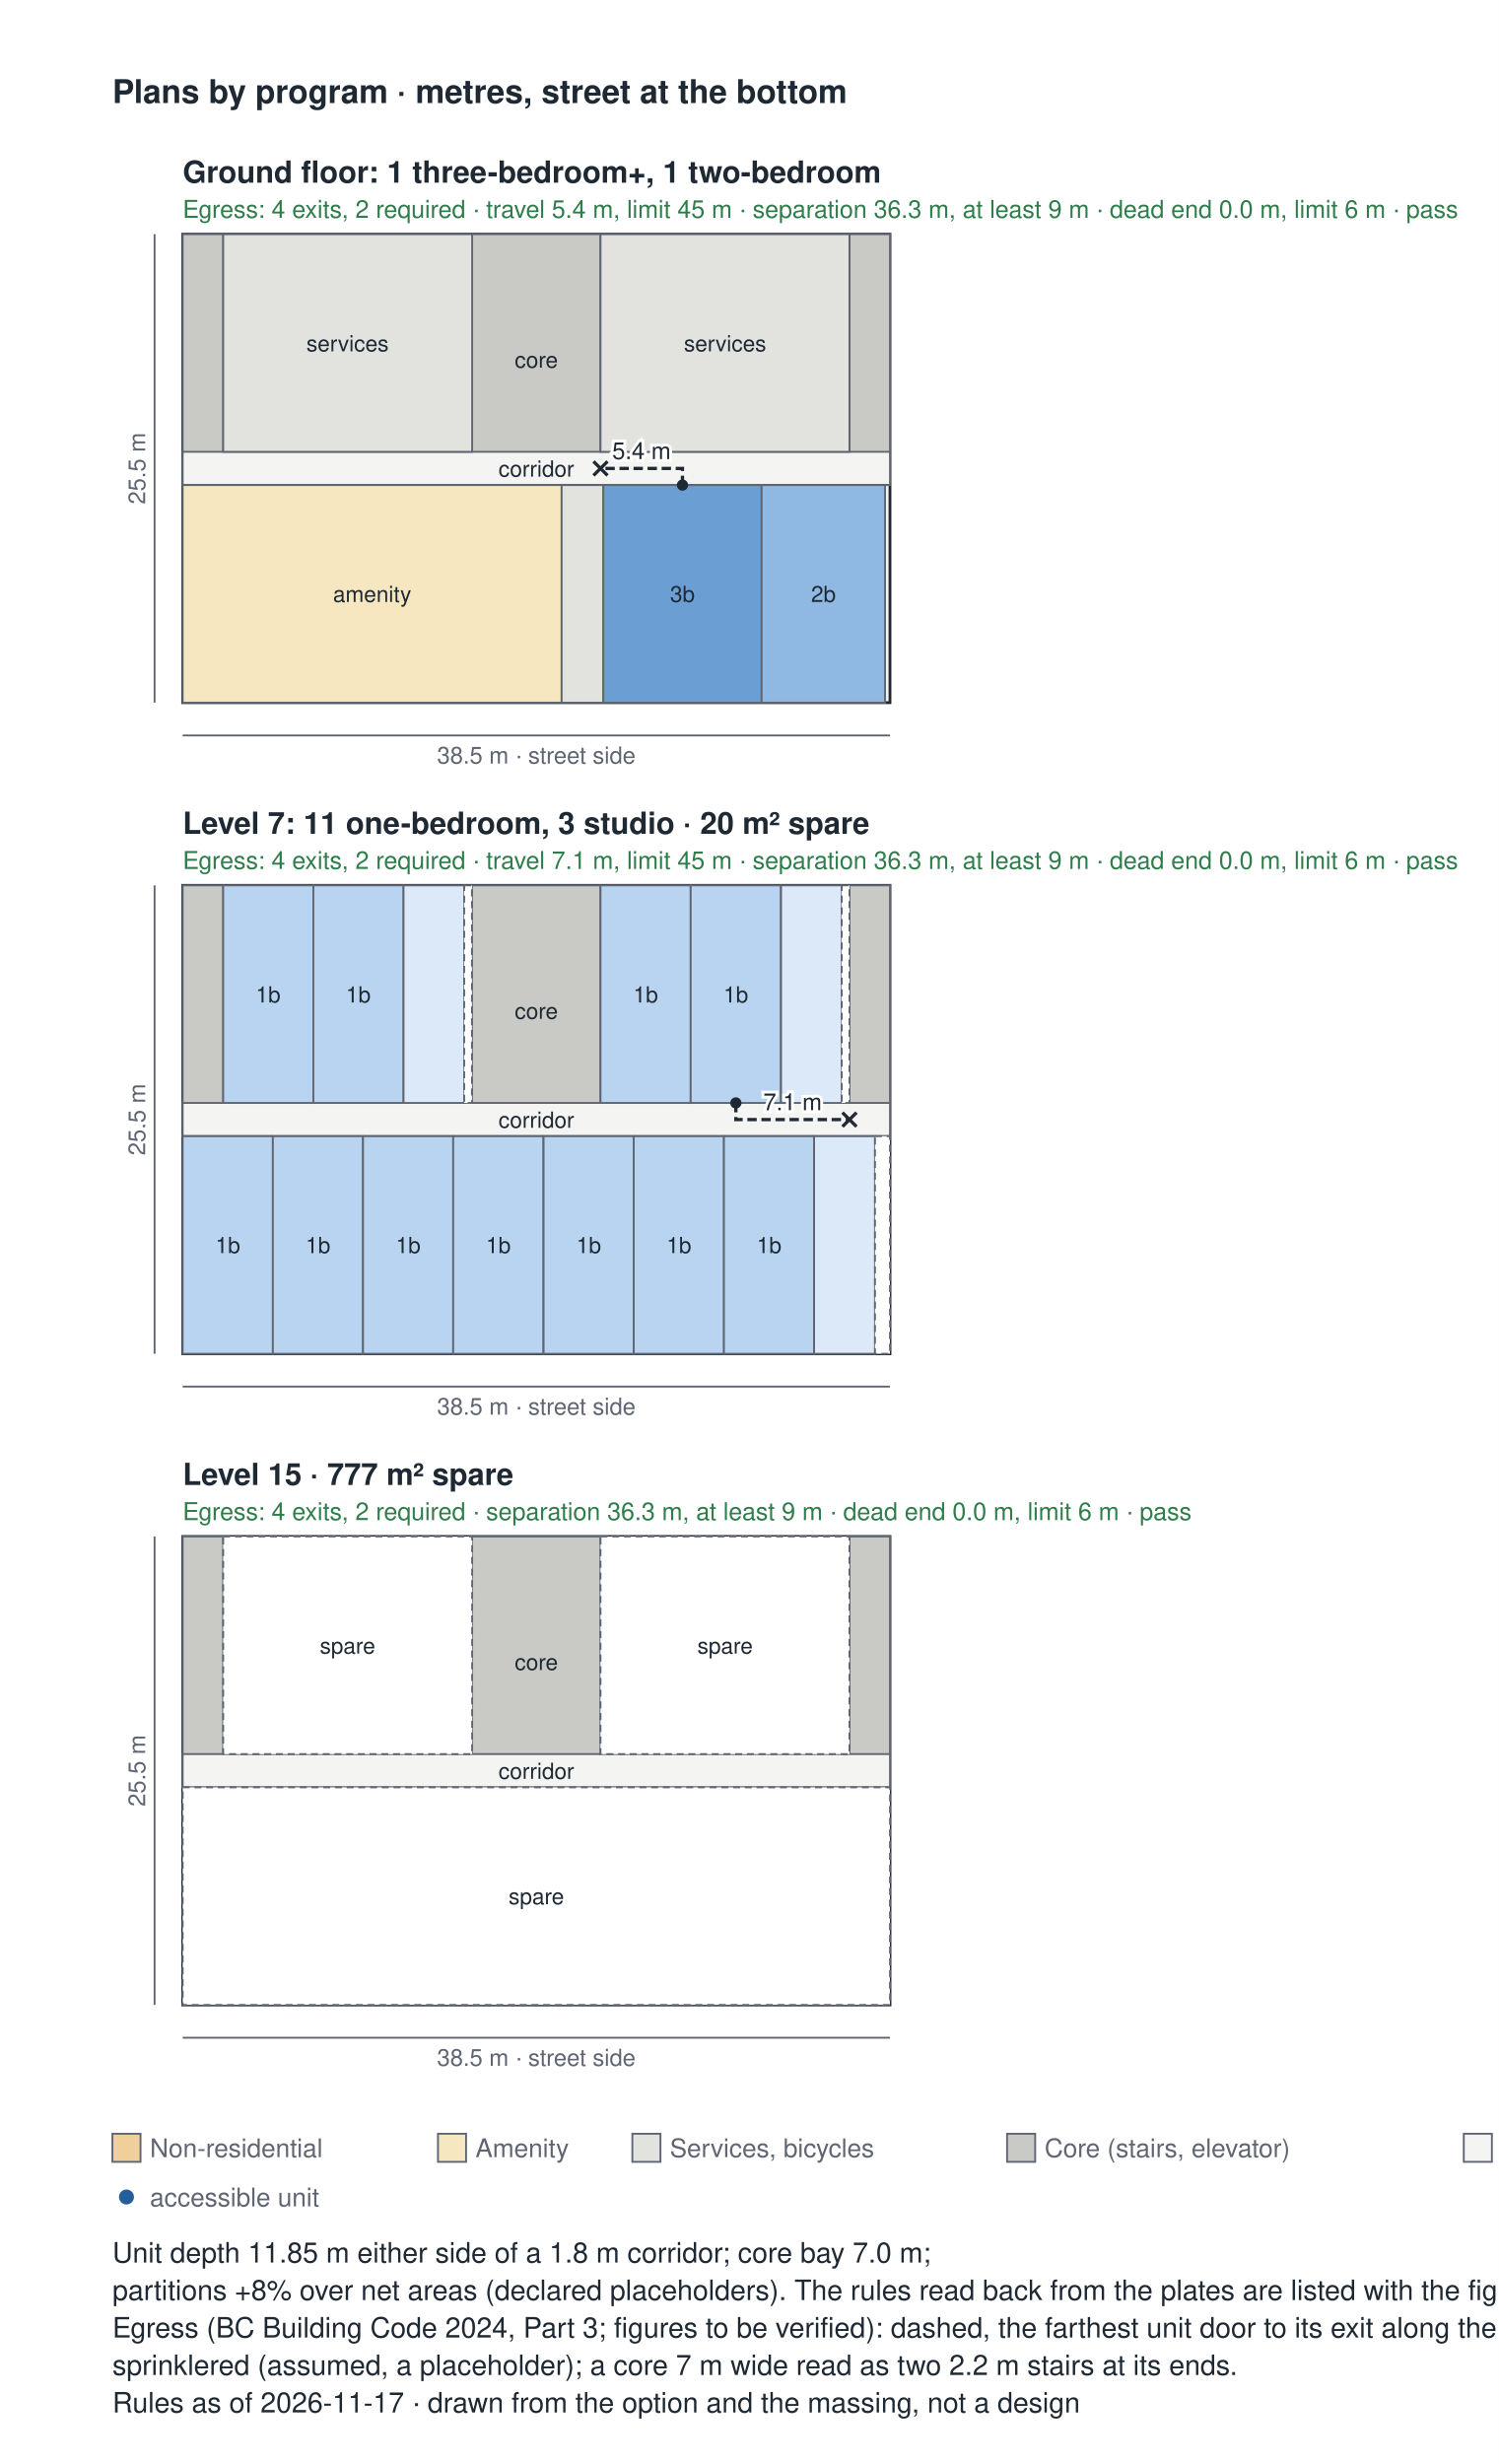
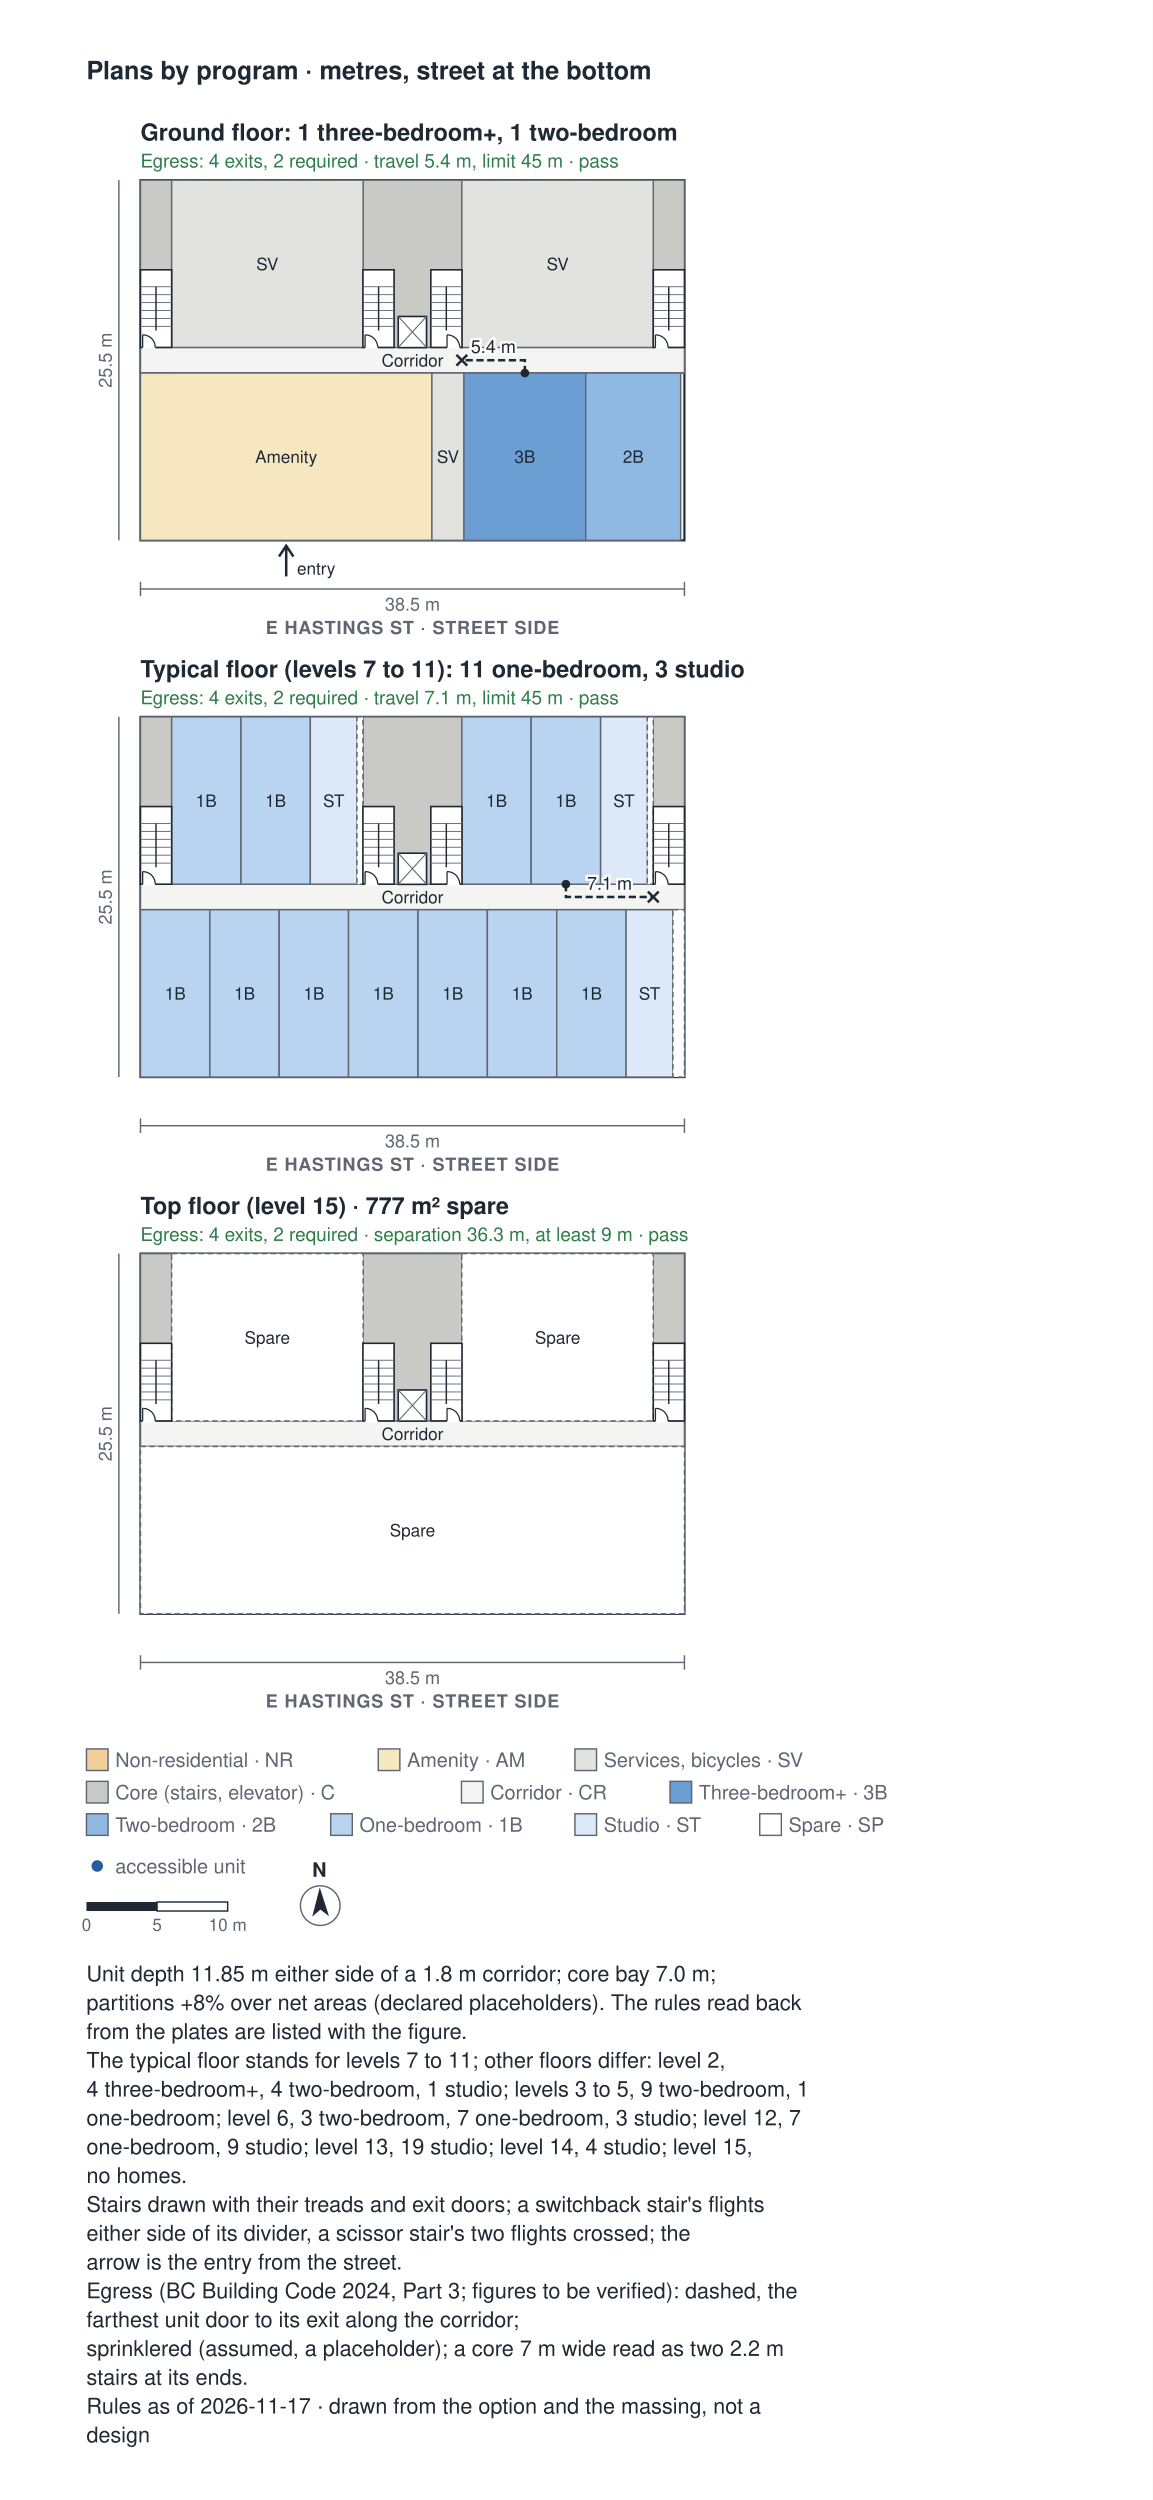
- <svg xmlns="http://www.w3.org/2000/svg" width="640" height="1052" viewBox="0 0 640 1052" font-family="IBM Plex Sans, Helvetica, Arial, sans-serif" font-size="12" fill="#1f2933" role="img" aria-label="Floor plans by program">
+ <svg xmlns="http://www.w3.org/2000/svg" width="640" height="1388" viewBox="0 0 640 1388" font-family="IBM Plex Sans, Helvetica, Arial, sans-serif" font-size="12" fill="#1f2933" role="img" aria-label="Floor plans by program">
  <rect width="100%" height="100%" fill="#ffffff" />
  <text x="48" y="44" font-size="14" font-weight="600">Plans by program · metres, street at the bottom</text>
  <text x="78.0" y="78.0" font-size="13" font-weight="600">Ground floor: 1 three-bedroom+, 1 two-bedroom</text>
-   <text x="78.0" y="93.0" font-size="10.5" fill="#2f7d4a">Egress: 4 exits, 2 required · travel 5.4 m, limit 45 m · separation 36.3 m, at least 9 m · dead end 0.0 m, limit 6 m · pass</text>
+   <text x="78.0" y="93.0" font-size="10.5" fill="#2f7d4a">Egress: 4 exits, 2 required · travel 5.4 m, limit 45 m · pass</text>
  <rect x="78.0" y="100.0" width="302.0" height="200.0" fill="#f4f4f2" stroke="#1f2933" stroke-width="1.2" />
  <rect x="78.0" y="100.0" width="17.3" height="107.1" fill="#c9c9c5" stroke="#5f6672" stroke-width="0.8" />
  <rect x="201.5" y="100.0" width="54.9" height="107.1" fill="#c9c9c5" stroke="#5f6672" stroke-width="0.8" />
-   <text x="229.0" y="157.0" font-size="9.5" text-anchor="middle" fill="#1f2933">core</text>
  <rect x="362.7" y="100.0" width="17.3" height="107.1" fill="#c9c9c5" stroke="#5f6672" stroke-width="0.8" />
  <rect x="78.0" y="192.9" width="302.0" height="14.1" fill="#f4f4f2" stroke="#5f6672" stroke-width="0.8" />
-   <text x="229.0" y="203.5" font-size="9.5" text-anchor="middle" fill="#1f2933">corridor</text>
  <rect x="78.0" y="207.1" width="161.8" height="92.9" fill="#f6e7c1" stroke="#5f6672" stroke-width="0.8" />
-   <text x="158.9" y="257.0" font-size="9.5" text-anchor="middle" fill="#1f2933">amenity</text>
  <rect x="95.3" y="100.0" width="106.3" height="92.9" fill="#e2e2df" stroke="#5f6672" stroke-width="0.8" />
-   <text x="148.4" y="150.0" font-size="9.5" text-anchor="middle" fill="#1f2933">services</text>
  <rect x="256.4" y="100.0" width="106.3" height="92.9" fill="#e2e2df" stroke="#5f6672" stroke-width="0.8" />
-   <text x="309.6" y="150.0" font-size="9.5" text-anchor="middle" fill="#1f2933">services</text>
  <rect x="239.8" y="207.1" width="17.8" height="92.9" fill="#e2e2df" stroke="#5f6672" stroke-width="0.8" />
  <rect x="257.6" y="207.1" width="67.6" height="92.9" fill="#6b9fd4" stroke="#5f6672" stroke-width="0.8" />
-   <text x="291.4" y="257.0" font-size="9.5" text-anchor="middle" fill="#1f2933">3b</text>
  <rect x="325.2" y="207.1" width="52.7" height="92.9" fill="#8fb8e3" stroke="#5f6672" stroke-width="0.8" />
-   <text x="351.6" y="257.0" font-size="9.5" text-anchor="middle" fill="#1f2933">2b</text>
+   <rect x="78.0" y="149.8" width="17.3" height="43.1" fill="#ffffff" stroke="#1f2933" stroke-width="0.9" />
+   <path d="M78.0 159.2h17.3M78.0 163.6h17.3M78.0 168.0h17.3M78.0 172.4h17.3M78.0 176.8h17.3M78.0 181.2h17.3" stroke="#5f6672" stroke-width="0.5" fill="none" />
+   <line x1="86.6" y1="159.2" x2="86.6" y2="183.5" stroke="#1f2933" stroke-width="0.8" />
+   <line x1="79.2" y1="192.9" x2="86.2" y2="192.9" stroke="#ffffff" stroke-width="1.6" />
+   <path d="M79.2 185.9L79.2 192.9M86.2 192.9L86.0 191.1L85.3 189.4L84.2 187.9L82.7 186.8L81.0 186.1L79.2 185.9" stroke="#1f2933" stroke-width="0.7" fill="none" />
+   <rect x="201.5" y="149.8" width="17.3" height="43.1" fill="#ffffff" stroke="#1f2933" stroke-width="0.9" />
+   <path d="M201.5 159.2h17.3M201.5 163.6h17.3M201.5 168.0h17.3M201.5 172.4h17.3M201.5 176.8h17.3M201.5 181.2h17.3" stroke="#5f6672" stroke-width="0.5" fill="none" />
+   <line x1="210.2" y1="159.2" x2="210.2" y2="183.5" stroke="#1f2933" stroke-width="0.8" />
+   <line x1="202.7" y1="192.9" x2="209.8" y2="192.9" stroke="#ffffff" stroke-width="1.6" />
+   <path d="M202.7 185.9L202.7 192.9M209.8 192.9L209.5 191.1L208.8 189.4L207.7 187.9L206.2 186.8L204.5 186.1L202.7 185.9" stroke="#1f2933" stroke-width="0.7" fill="none" />
+   <rect x="239.2" y="149.8" width="17.3" height="43.1" fill="#ffffff" stroke="#1f2933" stroke-width="0.9" />
+   <path d="M239.2 159.2h17.3M239.2 163.6h17.3M239.2 168.0h17.3M239.2 172.4h17.3M239.2 176.8h17.3M239.2 181.2h17.3" stroke="#5f6672" stroke-width="0.5" fill="none" />
+   <line x1="247.8" y1="159.2" x2="247.8" y2="183.5" stroke="#1f2933" stroke-width="0.8" />
+   <line x1="248.2" y1="192.9" x2="255.3" y2="192.9" stroke="#ffffff" stroke-width="1.6" />
+   <path d="M248.2 185.9L248.2 192.9M255.3 192.9L255.0 191.1L254.3 189.4L253.2 187.9L251.7 186.8L250.0 186.1L248.2 185.9" stroke="#1f2933" stroke-width="0.7" fill="none" />
+   <rect x="221.1" y="175.7" width="15.7" height="17.3" fill="#ffffff" stroke="#1f2933" stroke-width="0.9" />
+   <path d="M221.1 175.7L236.8 192.9M221.1 192.9L236.8 175.7" stroke="#5f6672" stroke-width="0.6" fill="none" />
+   <rect x="362.7" y="149.8" width="17.3" height="43.1" fill="#ffffff" stroke="#1f2933" stroke-width="0.9" />
+   <path d="M362.7 159.2h17.3M362.7 163.6h17.3M362.7 168.0h17.3M362.7 172.4h17.3M362.7 176.8h17.3M362.7 181.2h17.3" stroke="#5f6672" stroke-width="0.5" fill="none" />
+   <line x1="371.3" y1="159.2" x2="371.3" y2="183.5" stroke="#1f2933" stroke-width="0.8" />
+   <line x1="363.9" y1="192.9" x2="370.9" y2="192.9" stroke="#ffffff" stroke-width="1.6" />
+   <path d="M363.9 185.9L363.9 192.9M370.9 192.9L370.7 191.1L370.0 189.4L368.9 187.9L367.4 186.8L365.7 186.1L363.9 185.9" stroke="#1f2933" stroke-width="0.7" fill="none" />
+   <text x="229.0" y="203.5" font-size="9.5" text-anchor="middle" fill="#1f2933">Corridor</text>
+   <text x="158.9" y="257.0" font-size="9.5" text-anchor="middle" fill="#1f2933">Amenity</text>
+   <text x="148.4" y="150.0" font-size="9.5" text-anchor="middle" fill="#1f2933">SV</text>
+   <text x="309.6" y="150.0" font-size="9.5" text-anchor="middle" fill="#1f2933">SV</text>
+   <text x="248.7" y="257.0" font-size="9.5" text-anchor="middle" fill="#1f2933">SV</text>
+   <text x="291.4" y="257.0" font-size="9.5" text-anchor="middle" fill="#1f2933">3B</text>
+   <text x="351.6" y="257.0" font-size="9.5" text-anchor="middle" fill="#1f2933">2B</text>
  <polyline points="291.4,207.1 291.4,200.0 256.4,200.0" fill="none" stroke="#1f2933" stroke-width="1.4" stroke-dasharray="4 2" />
  <circle cx="291.4" cy="207.1" r="2.4" fill="#1f2933" />
  <path d="M 253.4 197.0 L 259.4 203.0 M 253.4 203.0 L 259.4 197.0" stroke="#1f2933" stroke-width="1.4" />
  <text x="273.9" y="196.0" font-size="10" text-anchor="middle" fill="#1f2933" stroke="#ffffff" stroke-width="2.5" paint-order="stroke">5.4 m</text>
-   <line x1="78.0" y1="314.0" x2="380.0" y2="314.0" stroke="#5f6672" stroke-width="0.8" />
-   <text x="229.0" y="326.0" font-size="10" text-anchor="middle" fill="#5f6672">38.5 m · street side</text>
+   <path d="M158.9 320.0V303.0M154.9 309.0L158.9 303.0L162.9 309.0" stroke="#1f2933" stroke-width="1.4" fill="none" />
+   <text x="164.9" y="319.0" font-size="9.5" fill="#1f2933">entry</text>
+   <path d="M78.0 327.0H380.0M78.0 323.0V331.0M380.0 323.0V331.0" stroke="#5f6672" stroke-width="0.8" fill="none" />
+   <text x="229.0" y="339.0" font-size="10" text-anchor="middle" fill="#5f6672">38.5 m</text>
+   <text x="229.0" y="352.0" font-size="10" font-weight="600" letter-spacing="0.5" text-anchor="middle" fill="#5f6672">E HASTINGS ST · STREET SIDE</text>
  <line x1="66.0" y1="100.0" x2="66.0" y2="300.0" stroke="#5f6672" stroke-width="0.8" />
  <text x="62.0" y="200.0" font-size="10" text-anchor="middle" fill="#5f6672" transform="rotate(-90 62.0 200.0)">25.5 m</text>
-   <text x="78.0" y="356.0" font-size="13" font-weight="600">Level 7: 11 one-bedroom, 3 studio · 20 m² spare</text>
-   <text x="78.0" y="371.0" font-size="10.5" fill="#2f7d4a">Egress: 4 exits, 2 required · travel 7.1 m, limit 45 m · separation 36.3 m, at least 9 m · dead end 0.0 m, limit 6 m · pass</text>
-   <rect x="78.0" y="378.0" width="302.0" height="200.0" fill="#f4f4f2" stroke="#1f2933" stroke-width="1.2" />
-   <rect x="78.0" y="378.0" width="17.3" height="107.1" fill="#c9c9c5" stroke="#5f6672" stroke-width="0.8" />
-   <rect x="201.5" y="378.0" width="54.9" height="107.1" fill="#c9c9c5" stroke="#5f6672" stroke-width="0.8" />
-   <text x="229.0" y="435.0" font-size="9.5" text-anchor="middle" fill="#1f2933">core</text>
-   <rect x="362.7" y="378.0" width="17.3" height="107.1" fill="#c9c9c5" stroke="#5f6672" stroke-width="0.8" />
-   <rect x="78.0" y="470.9" width="302.0" height="14.1" fill="#f4f4f2" stroke="#5f6672" stroke-width="0.8" />
-   <text x="229.0" y="481.5" font-size="9.5" text-anchor="middle" fill="#1f2933">corridor</text>
-   <rect x="78.0" y="485.1" width="38.5" height="92.9" fill="#b9d4f0" stroke="#5f6672" stroke-width="0.8" />
-   <text x="97.3" y="535.0" font-size="9.5" text-anchor="middle" fill="#1f2933">1b</text>
-   <rect x="116.5" y="485.1" width="38.5" height="92.9" fill="#b9d4f0" stroke="#5f6672" stroke-width="0.8" />
-   <text x="135.8" y="535.0" font-size="9.5" text-anchor="middle" fill="#1f2933">1b</text>
-   <rect x="155.0" y="485.1" width="38.5" height="92.9" fill="#b9d4f0" stroke="#5f6672" stroke-width="0.8" />
-   <text x="174.3" y="535.0" font-size="9.5" text-anchor="middle" fill="#1f2933">1b</text>
-   <rect x="193.5" y="485.1" width="38.5" height="92.9" fill="#b9d4f0" stroke="#5f6672" stroke-width="0.8" />
-   <text x="212.8" y="535.0" font-size="9.5" text-anchor="middle" fill="#1f2933">1b</text>
-   <rect x="232.1" y="485.1" width="38.5" height="92.9" fill="#b9d4f0" stroke="#5f6672" stroke-width="0.8" />
-   <text x="251.4" y="535.0" font-size="9.5" text-anchor="middle" fill="#1f2933">1b</text>
-   <rect x="270.6" y="485.1" width="38.5" height="92.9" fill="#b9d4f0" stroke="#5f6672" stroke-width="0.8" />
-   <text x="289.9" y="535.0" font-size="9.5" text-anchor="middle" fill="#1f2933">1b</text>
-   <rect x="309.1" y="485.1" width="38.5" height="92.9" fill="#b9d4f0" stroke="#5f6672" stroke-width="0.8" />
-   <text x="328.4" y="535.0" font-size="9.5" text-anchor="middle" fill="#1f2933">1b</text>
-   <rect x="95.3" y="378.0" width="38.5" height="92.9" fill="#b9d4f0" stroke="#5f6672" stroke-width="0.8" />
-   <text x="114.5" y="428.0" font-size="9.5" text-anchor="middle" fill="#1f2933">1b</text>
-   <rect x="133.8" y="378.0" width="38.5" height="92.9" fill="#b9d4f0" stroke="#5f6672" stroke-width="0.8" />
-   <text x="153.0" y="428.0" font-size="9.5" text-anchor="middle" fill="#1f2933">1b</text>
-   <rect x="256.4" y="378.0" width="38.5" height="92.9" fill="#b9d4f0" stroke="#5f6672" stroke-width="0.8" />
-   <text x="275.7" y="428.0" font-size="9.5" text-anchor="middle" fill="#1f2933">1b</text>
-   <rect x="294.9" y="378.0" width="38.5" height="92.9" fill="#b9d4f0" stroke="#5f6672" stroke-width="0.8" />
-   <text x="314.2" y="428.0" font-size="9.5" text-anchor="middle" fill="#1f2933">1b</text>
-   <rect x="347.6" y="485.1" width="26.0" height="92.9" fill="#dbe9f8" stroke="#5f6672" stroke-width="0.8" />
-   <rect x="172.3" y="378.0" width="26.0" height="92.9" fill="#dbe9f8" stroke="#5f6672" stroke-width="0.8" />
-   <rect x="333.5" y="378.0" width="26.0" height="92.9" fill="#dbe9f8" stroke="#5f6672" stroke-width="0.8" />
-   <rect x="373.6" y="485.1" width="6.4" height="92.9" fill="#ffffff" stroke="#5f6672" stroke-width="0.8" stroke-dasharray="3 2" />
-   <rect x="198.2" y="378.0" width="3.3" height="92.9" fill="#ffffff" stroke="#5f6672" stroke-width="0.8" stroke-dasharray="3 2" />
-   <rect x="359.4" y="378.0" width="3.3" height="92.9" fill="#ffffff" stroke="#5f6672" stroke-width="0.8" stroke-dasharray="3 2" />
-   <polyline points="314.2,470.9 314.2,478.0 362.7,478.0" fill="none" stroke="#1f2933" stroke-width="1.4" stroke-dasharray="4 2" />
-   <circle cx="314.2" cy="470.9" r="2.4" fill="#1f2933" />
-   <path d="M 359.7 475.0 L 365.7 481.0 M 359.7 481.0 L 365.7 475.0" stroke="#1f2933" stroke-width="1.4" />
-   <text x="338.4" y="474.0" font-size="10" text-anchor="middle" fill="#1f2933" stroke="#ffffff" stroke-width="2.5" paint-order="stroke">7.1 m</text>
-   <line x1="78.0" y1="592.0" x2="380.0" y2="592.0" stroke="#5f6672" stroke-width="0.8" />
-   <text x="229.0" y="604.0" font-size="10" text-anchor="middle" fill="#5f6672">38.5 m · street side</text>
-   <line x1="66.0" y1="378.0" x2="66.0" y2="578.0" stroke="#5f6672" stroke-width="0.8" />
-   <text x="62.0" y="478.0" font-size="10" text-anchor="middle" fill="#5f6672" transform="rotate(-90 62.0 478.0)">25.5 m</text>
-   <text x="78.0" y="634.0" font-size="13" font-weight="600">Level 15 · 777 m² spare</text>
-   <text x="78.0" y="649.0" font-size="10.5" fill="#2f7d4a">Egress: 4 exits, 2 required · separation 36.3 m, at least 9 m · dead end 0.0 m, limit 6 m · pass</text>
-   <rect x="78.0" y="656.0" width="302.0" height="200.0" fill="#f4f4f2" stroke="#1f2933" stroke-width="1.2" />
-   <rect x="78.0" y="656.0" width="17.3" height="107.1" fill="#c9c9c5" stroke="#5f6672" stroke-width="0.8" />
-   <rect x="201.5" y="656.0" width="54.9" height="107.1" fill="#c9c9c5" stroke="#5f6672" stroke-width="0.8" />
-   <text x="229.0" y="713.0" font-size="9.5" text-anchor="middle" fill="#1f2933">core</text>
-   <rect x="362.7" y="656.0" width="17.3" height="107.1" fill="#c9c9c5" stroke="#5f6672" stroke-width="0.8" />
-   <rect x="78.0" y="748.9" width="302.0" height="14.1" fill="#f4f4f2" stroke="#5f6672" stroke-width="0.8" />
-   <text x="229.0" y="759.5" font-size="9.5" text-anchor="middle" fill="#1f2933">corridor</text>
-   <rect x="78.0" y="763.1" width="302.0" height="92.9" fill="#ffffff" stroke="#5f6672" stroke-width="0.8" stroke-dasharray="3 2" />
-   <text x="229.0" y="813.0" font-size="9.5" text-anchor="middle" fill="#1f2933">spare</text>
-   <rect x="95.3" y="656.0" width="106.3" height="92.9" fill="#ffffff" stroke="#5f6672" stroke-width="0.8" stroke-dasharray="3 2" />
-   <text x="148.4" y="706.0" font-size="9.5" text-anchor="middle" fill="#1f2933">spare</text>
-   <rect x="256.4" y="656.0" width="106.3" height="92.9" fill="#ffffff" stroke="#5f6672" stroke-width="0.8" stroke-dasharray="3 2" />
-   <text x="309.6" y="706.0" font-size="9.5" text-anchor="middle" fill="#1f2933">spare</text>
-   <line x1="78.0" y1="870.0" x2="380.0" y2="870.0" stroke="#5f6672" stroke-width="0.8" />
-   <text x="229.0" y="882.0" font-size="10" text-anchor="middle" fill="#5f6672">38.5 m · street side</text>
-   <line x1="66.0" y1="656.0" x2="66.0" y2="856.0" stroke="#5f6672" stroke-width="0.8" />
-   <text x="62.0" y="756.0" font-size="10" text-anchor="middle" fill="#5f6672" transform="rotate(-90 62.0 756.0)">25.5 m</text>
-   <rect x="48.0" y="911.0" width="12" height="12" fill="#f0cf9a" stroke="#5f6672" stroke-width="0.8" />
-   <text x="64.0" y="921.0" fill="#5f6672" font-size="11">Non-residential</text>
-   <rect x="187.0" y="911.0" width="12" height="12" fill="#f6e7c1" stroke="#5f6672" stroke-width="0.8" />
-   <text x="203.0" y="921.0" fill="#5f6672" font-size="11">Amenity</text>
-   <rect x="270.0" y="911.0" width="12" height="12" fill="#e2e2df" stroke="#5f6672" stroke-width="0.8" />
-   <text x="286.0" y="921.0" fill="#5f6672" font-size="11">Services, bicycles</text>
-   <rect x="430.0" y="911.0" width="12" height="12" fill="#c9c9c5" stroke="#5f6672" stroke-width="0.8" />
-   <text x="446.0" y="921.0" fill="#5f6672" font-size="11">Core (stairs, elevator)</text>
-   <rect x="625.0" y="911.0" width="12" height="12" fill="#f4f4f2" stroke="#5f6672" stroke-width="0.8" />
-   <text x="641.0" y="921.0" fill="#5f6672" font-size="11">Corridor</text>
-   <rect x="715.0" y="911.0" width="12" height="12" fill="#6b9fd4" stroke="#5f6672" stroke-width="0.8" />
-   <text x="731.0" y="921.0" fill="#5f6672" font-size="11">Three-bedroom+</text>
-   <rect x="847.0" y="911.0" width="12" height="12" fill="#8fb8e3" stroke="#5f6672" stroke-width="0.8" />
-   <text x="863.0" y="921.0" fill="#5f6672" font-size="11">Two-bedroom</text>
-   <rect x="958.0" y="911.0" width="12" height="12" fill="#b9d4f0" stroke="#5f6672" stroke-width="0.8" />
-   <text x="974.0" y="921.0" fill="#5f6672" font-size="11">One-bedroom</text>
-   <rect x="1069.0" y="911.0" width="12" height="12" fill="#dbe9f8" stroke="#5f6672" stroke-width="0.8" />
-   <text x="1085.0" y="921.0" fill="#5f6672" font-size="11">Studio</text>
-   <rect x="1145.0" y="911.0" width="12" height="12" fill="#ffffff" stroke="#5f6672" stroke-width="0.8" />
-   <text x="1161.0" y="921.0" fill="#5f6672" font-size="11">Spare</text>
-   <circle cx="54" cy="938.0" r="3.2" fill="#245f9c" />
-   <text x="64" y="942.0" font-size="11" fill="#5f6672">accessible unit</text>
-   <text x="48.0" y="966.0" fill="#1f2933">Unit depth 11.85 m either side of a 1.8 m corridor; core bay 7.0 m;</text>
-   <text x="48.0" y="982.0" fill="#1f2933">partitions +8% over net areas (declared placeholders). The rules read back from the plates are listed with the figure.</text>
-   <text x="48.0" y="998.0" fill="#1f2933">Egress (BC Building Code 2024, Part 3; figures to be verified): dashed, the farthest unit door to its exit along the corridor;</text>
-   <text x="48.0" y="1014.0" fill="#1f2933">sprinklered (assumed, a placeholder); a core 7 m wide read as two 2.2 m stairs at its ends.</text>
-   <text x="48.0" y="1030.0" fill="#1f2933">Rules as of 2026-11-17 · drawn from the option and the massing, not a design</text>
+   <text x="78.0" y="376.0" font-size="13" font-weight="600">Typical floor (levels 7 to 11): 11 one-bedroom, 3 studio</text>
+   <text x="78.0" y="391.0" font-size="10.5" fill="#2f7d4a">Egress: 4 exits, 2 required · travel 7.1 m, limit 45 m · pass</text>
+   <rect x="78.0" y="398.0" width="302.0" height="200.0" fill="#f4f4f2" stroke="#1f2933" stroke-width="1.2" />
+   <rect x="78.0" y="398.0" width="17.3" height="107.1" fill="#c9c9c5" stroke="#5f6672" stroke-width="0.8" />
+   <rect x="201.5" y="398.0" width="54.9" height="107.1" fill="#c9c9c5" stroke="#5f6672" stroke-width="0.8" />
+   <rect x="362.7" y="398.0" width="17.3" height="107.1" fill="#c9c9c5" stroke="#5f6672" stroke-width="0.8" />
+   <rect x="78.0" y="490.9" width="302.0" height="14.1" fill="#f4f4f2" stroke="#5f6672" stroke-width="0.8" />
+   <rect x="78.0" y="505.1" width="38.5" height="92.9" fill="#b9d4f0" stroke="#5f6672" stroke-width="0.8" />
+   <rect x="116.5" y="505.1" width="38.5" height="92.9" fill="#b9d4f0" stroke="#5f6672" stroke-width="0.8" />
+   <rect x="155.0" y="505.1" width="38.5" height="92.9" fill="#b9d4f0" stroke="#5f6672" stroke-width="0.8" />
+   <rect x="193.5" y="505.1" width="38.5" height="92.9" fill="#b9d4f0" stroke="#5f6672" stroke-width="0.8" />
+   <rect x="232.1" y="505.1" width="38.5" height="92.9" fill="#b9d4f0" stroke="#5f6672" stroke-width="0.8" />
+   <rect x="270.6" y="505.1" width="38.5" height="92.9" fill="#b9d4f0" stroke="#5f6672" stroke-width="0.8" />
+   <rect x="309.1" y="505.1" width="38.5" height="92.9" fill="#b9d4f0" stroke="#5f6672" stroke-width="0.8" />
+   <rect x="95.3" y="398.0" width="38.5" height="92.9" fill="#b9d4f0" stroke="#5f6672" stroke-width="0.8" />
+   <rect x="133.8" y="398.0" width="38.5" height="92.9" fill="#b9d4f0" stroke="#5f6672" stroke-width="0.8" />
+   <rect x="256.4" y="398.0" width="38.5" height="92.9" fill="#b9d4f0" stroke="#5f6672" stroke-width="0.8" />
+   <rect x="294.9" y="398.0" width="38.5" height="92.9" fill="#b9d4f0" stroke="#5f6672" stroke-width="0.8" />
+   <rect x="347.6" y="505.1" width="26.0" height="92.9" fill="#dbe9f8" stroke="#5f6672" stroke-width="0.8" />
+   <rect x="172.3" y="398.0" width="26.0" height="92.9" fill="#dbe9f8" stroke="#5f6672" stroke-width="0.8" />
+   <rect x="333.5" y="398.0" width="26.0" height="92.9" fill="#dbe9f8" stroke="#5f6672" stroke-width="0.8" />
+   <rect x="373.6" y="505.1" width="6.4" height="92.9" fill="#ffffff" stroke="#5f6672" stroke-width="0.8" stroke-dasharray="3 2" />
+   <rect x="198.2" y="398.0" width="3.3" height="92.9" fill="#ffffff" stroke="#5f6672" stroke-width="0.8" stroke-dasharray="3 2" />
+   <rect x="359.4" y="398.0" width="3.3" height="92.9" fill="#ffffff" stroke="#5f6672" stroke-width="0.8" stroke-dasharray="3 2" />
+   <rect x="78.0" y="447.8" width="17.3" height="43.1" fill="#ffffff" stroke="#1f2933" stroke-width="0.9" />
+   <path d="M78.0 457.2h17.3M78.0 461.6h17.3M78.0 466.0h17.3M78.0 470.4h17.3M78.0 474.8h17.3M78.0 479.2h17.3" stroke="#5f6672" stroke-width="0.5" fill="none" />
+   <line x1="86.6" y1="457.2" x2="86.6" y2="481.5" stroke="#1f2933" stroke-width="0.8" />
+   <line x1="79.2" y1="490.9" x2="86.2" y2="490.9" stroke="#ffffff" stroke-width="1.6" />
+   <path d="M79.2 483.9L79.2 490.9M86.2 490.9L86.0 489.1L85.3 487.4L84.2 485.9L82.7 484.8L81.0 484.1L79.2 483.9" stroke="#1f2933" stroke-width="0.7" fill="none" />
+   <rect x="201.5" y="447.8" width="17.3" height="43.1" fill="#ffffff" stroke="#1f2933" stroke-width="0.9" />
+   <path d="M201.5 457.2h17.3M201.5 461.6h17.3M201.5 466.0h17.3M201.5 470.4h17.3M201.5 474.8h17.3M201.5 479.2h17.3" stroke="#5f6672" stroke-width="0.5" fill="none" />
+   <line x1="210.2" y1="457.2" x2="210.2" y2="481.5" stroke="#1f2933" stroke-width="0.8" />
+   <line x1="202.7" y1="490.9" x2="209.8" y2="490.9" stroke="#ffffff" stroke-width="1.6" />
+   <path d="M202.7 483.9L202.7 490.9M209.8 490.9L209.5 489.1L208.8 487.4L207.7 485.9L206.2 484.8L204.5 484.1L202.7 483.9" stroke="#1f2933" stroke-width="0.7" fill="none" />
+   <rect x="239.2" y="447.8" width="17.3" height="43.1" fill="#ffffff" stroke="#1f2933" stroke-width="0.9" />
+   <path d="M239.2 457.2h17.3M239.2 461.6h17.3M239.2 466.0h17.3M239.2 470.4h17.3M239.2 474.8h17.3M239.2 479.2h17.3" stroke="#5f6672" stroke-width="0.5" fill="none" />
+   <line x1="247.8" y1="457.2" x2="247.8" y2="481.5" stroke="#1f2933" stroke-width="0.8" />
+   <line x1="248.2" y1="490.9" x2="255.3" y2="490.9" stroke="#ffffff" stroke-width="1.6" />
+   <path d="M248.2 483.9L248.2 490.9M255.3 490.9L255.0 489.1L254.3 487.4L253.2 485.9L251.7 484.8L250.0 484.1L248.2 483.9" stroke="#1f2933" stroke-width="0.7" fill="none" />
+   <rect x="221.1" y="473.7" width="15.7" height="17.3" fill="#ffffff" stroke="#1f2933" stroke-width="0.9" />
+   <path d="M221.1 473.7L236.8 490.9M221.1 490.9L236.8 473.7" stroke="#5f6672" stroke-width="0.6" fill="none" />
+   <rect x="362.7" y="447.8" width="17.3" height="43.1" fill="#ffffff" stroke="#1f2933" stroke-width="0.9" />
+   <path d="M362.7 457.2h17.3M362.7 461.6h17.3M362.7 466.0h17.3M362.7 470.4h17.3M362.7 474.8h17.3M362.7 479.2h17.3" stroke="#5f6672" stroke-width="0.5" fill="none" />
+   <line x1="371.3" y1="457.2" x2="371.3" y2="481.5" stroke="#1f2933" stroke-width="0.8" />
+   <line x1="363.9" y1="490.9" x2="370.9" y2="490.9" stroke="#ffffff" stroke-width="1.6" />
+   <path d="M363.9 483.9L363.9 490.9M370.9 490.9L370.7 489.1L370.0 487.4L368.9 485.9L367.4 484.8L365.7 484.1L363.9 483.9" stroke="#1f2933" stroke-width="0.7" fill="none" />
+   <text x="229.0" y="501.5" font-size="9.5" text-anchor="middle" fill="#1f2933">Corridor</text>
+   <text x="97.3" y="555.0" font-size="9.5" text-anchor="middle" fill="#1f2933">1B</text>
+   <text x="135.8" y="555.0" font-size="9.5" text-anchor="middle" fill="#1f2933">1B</text>
+   <text x="174.3" y="555.0" font-size="9.5" text-anchor="middle" fill="#1f2933">1B</text>
+   <text x="212.8" y="555.0" font-size="9.5" text-anchor="middle" fill="#1f2933">1B</text>
+   <text x="251.4" y="555.0" font-size="9.5" text-anchor="middle" fill="#1f2933">1B</text>
+   <text x="289.9" y="555.0" font-size="9.5" text-anchor="middle" fill="#1f2933">1B</text>
+   <text x="328.4" y="555.0" font-size="9.5" text-anchor="middle" fill="#1f2933">1B</text>
+   <text x="114.5" y="448.0" font-size="9.5" text-anchor="middle" fill="#1f2933">1B</text>
+   <text x="153.0" y="448.0" font-size="9.5" text-anchor="middle" fill="#1f2933">1B</text>
+   <text x="275.7" y="448.0" font-size="9.5" text-anchor="middle" fill="#1f2933">1B</text>
+   <text x="314.2" y="448.0" font-size="9.5" text-anchor="middle" fill="#1f2933">1B</text>
+   <text x="360.6" y="555.0" font-size="9.5" text-anchor="middle" fill="#1f2933">ST</text>
+   <text x="185.3" y="448.0" font-size="9.5" text-anchor="middle" fill="#1f2933">ST</text>
+   <text x="346.4" y="448.0" font-size="9.5" text-anchor="middle" fill="#1f2933">ST</text>
+   <polyline points="314.2,490.9 314.2,498.0 362.7,498.0" fill="none" stroke="#1f2933" stroke-width="1.4" stroke-dasharray="4 2" />
+   <circle cx="314.2" cy="490.9" r="2.4" fill="#1f2933" />
+   <path d="M 359.7 495.0 L 365.7 501.0 M 359.7 501.0 L 365.7 495.0" stroke="#1f2933" stroke-width="1.4" />
+   <text x="338.4" y="494.0" font-size="10" text-anchor="middle" fill="#1f2933" stroke="#ffffff" stroke-width="2.5" paint-order="stroke">7.1 m</text>
+   <path d="M78.0 625.0H380.0M78.0 621.0V629.0M380.0 621.0V629.0" stroke="#5f6672" stroke-width="0.8" fill="none" />
+   <text x="229.0" y="637.0" font-size="10" text-anchor="middle" fill="#5f6672">38.5 m</text>
+   <text x="229.0" y="650.0" font-size="10" font-weight="600" letter-spacing="0.5" text-anchor="middle" fill="#5f6672">E HASTINGS ST · STREET SIDE</text>
+   <line x1="66.0" y1="398.0" x2="66.0" y2="598.0" stroke="#5f6672" stroke-width="0.8" />
+   <text x="62.0" y="498.0" font-size="10" text-anchor="middle" fill="#5f6672" transform="rotate(-90 62.0 498.0)">25.5 m</text>
+   <text x="78.0" y="674.0" font-size="13" font-weight="600">Top floor (level 15) · 777 m² spare</text>
+   <text x="78.0" y="689.0" font-size="10.5" fill="#2f7d4a">Egress: 4 exits, 2 required · separation 36.3 m, at least 9 m · pass</text>
+   <rect x="78.0" y="696.0" width="302.0" height="200.0" fill="#f4f4f2" stroke="#1f2933" stroke-width="1.2" />
+   <rect x="78.0" y="696.0" width="17.3" height="107.1" fill="#c9c9c5" stroke="#5f6672" stroke-width="0.8" />
+   <rect x="201.5" y="696.0" width="54.9" height="107.1" fill="#c9c9c5" stroke="#5f6672" stroke-width="0.8" />
+   <rect x="362.7" y="696.0" width="17.3" height="107.1" fill="#c9c9c5" stroke="#5f6672" stroke-width="0.8" />
+   <rect x="78.0" y="788.9" width="302.0" height="14.1" fill="#f4f4f2" stroke="#5f6672" stroke-width="0.8" />
+   <rect x="78.0" y="803.1" width="302.0" height="92.9" fill="#ffffff" stroke="#5f6672" stroke-width="0.8" stroke-dasharray="3 2" />
+   <rect x="95.3" y="696.0" width="106.3" height="92.9" fill="#ffffff" stroke="#5f6672" stroke-width="0.8" stroke-dasharray="3 2" />
+   <rect x="256.4" y="696.0" width="106.3" height="92.9" fill="#ffffff" stroke="#5f6672" stroke-width="0.8" stroke-dasharray="3 2" />
+   <rect x="78.0" y="745.8" width="17.3" height="43.1" fill="#ffffff" stroke="#1f2933" stroke-width="0.9" />
+   <path d="M78.0 755.2h17.3M78.0 759.6h17.3M78.0 764.0h17.3M78.0 768.4h17.3M78.0 772.8h17.3M78.0 777.2h17.3" stroke="#5f6672" stroke-width="0.5" fill="none" />
+   <line x1="86.6" y1="755.2" x2="86.6" y2="779.5" stroke="#1f2933" stroke-width="0.8" />
+   <line x1="79.2" y1="788.9" x2="86.2" y2="788.9" stroke="#ffffff" stroke-width="1.6" />
+   <path d="M79.2 781.9L79.2 788.9M86.2 788.9L86.0 787.1L85.3 785.4L84.2 783.9L82.7 782.8L81.0 782.1L79.2 781.9" stroke="#1f2933" stroke-width="0.7" fill="none" />
+   <rect x="201.5" y="745.8" width="17.3" height="43.1" fill="#ffffff" stroke="#1f2933" stroke-width="0.9" />
+   <path d="M201.5 755.2h17.3M201.5 759.6h17.3M201.5 764.0h17.3M201.5 768.4h17.3M201.5 772.8h17.3M201.5 777.2h17.3" stroke="#5f6672" stroke-width="0.5" fill="none" />
+   <line x1="210.2" y1="755.2" x2="210.2" y2="779.5" stroke="#1f2933" stroke-width="0.8" />
+   <line x1="202.7" y1="788.9" x2="209.8" y2="788.9" stroke="#ffffff" stroke-width="1.6" />
+   <path d="M202.7 781.9L202.7 788.9M209.8 788.9L209.5 787.1L208.8 785.4L207.7 783.9L206.2 782.8L204.5 782.1L202.7 781.9" stroke="#1f2933" stroke-width="0.7" fill="none" />
+   <rect x="239.2" y="745.8" width="17.3" height="43.1" fill="#ffffff" stroke="#1f2933" stroke-width="0.9" />
+   <path d="M239.2 755.2h17.3M239.2 759.6h17.3M239.2 764.0h17.3M239.2 768.4h17.3M239.2 772.8h17.3M239.2 777.2h17.3" stroke="#5f6672" stroke-width="0.5" fill="none" />
+   <line x1="247.8" y1="755.2" x2="247.8" y2="779.5" stroke="#1f2933" stroke-width="0.8" />
+   <line x1="248.2" y1="788.9" x2="255.3" y2="788.9" stroke="#ffffff" stroke-width="1.6" />
+   <path d="M248.2 781.9L248.2 788.9M255.3 788.9L255.0 787.1L254.3 785.4L253.2 783.9L251.7 782.8L250.0 782.1L248.2 781.9" stroke="#1f2933" stroke-width="0.7" fill="none" />
+   <rect x="221.1" y="771.7" width="15.7" height="17.3" fill="#ffffff" stroke="#1f2933" stroke-width="0.9" />
+   <path d="M221.1 771.7L236.8 788.9M221.1 788.9L236.8 771.7" stroke="#5f6672" stroke-width="0.6" fill="none" />
+   <rect x="362.7" y="745.8" width="17.3" height="43.1" fill="#ffffff" stroke="#1f2933" stroke-width="0.9" />
+   <path d="M362.7 755.2h17.3M362.7 759.6h17.3M362.7 764.0h17.3M362.7 768.4h17.3M362.7 772.8h17.3M362.7 777.2h17.3" stroke="#5f6672" stroke-width="0.5" fill="none" />
+   <line x1="371.3" y1="755.2" x2="371.3" y2="779.5" stroke="#1f2933" stroke-width="0.8" />
+   <line x1="363.9" y1="788.9" x2="370.9" y2="788.9" stroke="#ffffff" stroke-width="1.6" />
+   <path d="M363.9 781.9L363.9 788.9M370.9 788.9L370.7 787.1L370.0 785.4L368.9 783.9L367.4 782.8L365.7 782.1L363.9 781.9" stroke="#1f2933" stroke-width="0.7" fill="none" />
+   <text x="229.0" y="799.5" font-size="9.5" text-anchor="middle" fill="#1f2933">Corridor</text>
+   <text x="229.0" y="853.0" font-size="9.5" text-anchor="middle" fill="#1f2933">Spare</text>
+   <text x="148.4" y="746.0" font-size="9.5" text-anchor="middle" fill="#1f2933">Spare</text>
+   <text x="309.6" y="746.0" font-size="9.5" text-anchor="middle" fill="#1f2933">Spare</text>
+   <path d="M78.0 923.0H380.0M78.0 919.0V927.0M380.0 919.0V927.0" stroke="#5f6672" stroke-width="0.8" fill="none" />
+   <text x="229.0" y="935.0" font-size="10" text-anchor="middle" fill="#5f6672">38.5 m</text>
+   <text x="229.0" y="948.0" font-size="10" font-weight="600" letter-spacing="0.5" text-anchor="middle" fill="#5f6672">E HASTINGS ST · STREET SIDE</text>
+   <line x1="66.0" y1="696.0" x2="66.0" y2="896.0" stroke="#5f6672" stroke-width="0.8" />
+   <text x="62.0" y="796.0" font-size="10" text-anchor="middle" fill="#5f6672" transform="rotate(-90 62.0 796.0)">25.5 m</text>
+   <g transform="translate(0.0 980.0)">
+     <rect x="48.0" y="-9.0" width="12" height="12" fill="#f0cf9a" stroke="#5f6672" stroke-width="0.8" />
+     <text x="64.0" y="1.0" fill="#5f6672" font-size="11">Non-residential · NR</text>
+     <rect x="210.0" y="-9.0" width="12" height="12" fill="#f6e7c1" stroke="#5f6672" stroke-width="0.8" />
+     <text x="226.0" y="1.0" fill="#5f6672" font-size="11">Amenity · AM</text>
+     <rect x="319.2" y="-9.0" width="12" height="12" fill="#e2e2df" stroke="#5f6672" stroke-width="0.8" />
+     <text x="335.2" y="1.0" fill="#5f6672" font-size="11">Services, bicycles · SV</text>
+     <rect x="48.0" y="9.0" width="12" height="12" fill="#c9c9c5" stroke="#5f6672" stroke-width="0.8" />
+     <text x="64.0" y="19.0" fill="#5f6672" font-size="11">Core (stairs, elevator) · C</text>
+     <rect x="256.2" y="9.0" width="12" height="12" fill="#f4f4f2" stroke="#5f6672" stroke-width="0.8" />
+     <text x="272.2" y="19.0" fill="#5f6672" font-size="11">Corridor · CR</text>
+     <rect x="372.0" y="9.0" width="12" height="12" fill="#6b9fd4" stroke="#5f6672" stroke-width="0.8" />
+     <text x="388.0" y="19.0" fill="#5f6672" font-size="11">Three-bedroom+ · 3B</text>
+     <rect x="48.0" y="27.0" width="12" height="12" fill="#8fb8e3" stroke="#5f6672" stroke-width="0.8" />
+     <text x="64.0" y="37.0" fill="#5f6672" font-size="11">Two-bedroom · 2B</text>
+     <rect x="183.6" y="27.0" width="12" height="12" fill="#b9d4f0" stroke="#5f6672" stroke-width="0.8" />
+     <text x="199.6" y="37.0" fill="#5f6672" font-size="11">One-bedroom · 1B</text>
+     <rect x="319.2" y="27.0" width="12" height="12" fill="#dbe9f8" stroke="#5f6672" stroke-width="0.8" />
+     <text x="335.2" y="37.0" fill="#5f6672" font-size="11">Studio · ST</text>
+     <rect x="421.8" y="27.0" width="12" height="12" fill="#ffffff" stroke="#5f6672" stroke-width="0.8" />
+     <text x="437.8" y="37.0" fill="#5f6672" font-size="11">Spare · SP</text>
+   </g>
+   <circle cx="54" cy="1036.0" r="3.2" fill="#245f9c" />
+   <text x="64" y="1040.0" font-size="11" fill="#5f6672">accessible unit</text>
+   <rect x="48.0" y="1056.0" width="39.2" height="5" fill="#1f2933" />
+   <rect x="87.2" y="1056.0" width="39.2" height="5" fill="#ffffff" stroke="#1f2933" stroke-width="0.8" />
+   <text x="48.0" y="1072.0" font-size="9.5" text-anchor="middle" fill="#5f6672">0</text>
+   <text x="87.2" y="1072.0" font-size="9.5" text-anchor="middle" fill="#5f6672">5</text>
+   <text x="126.4" y="1072.0" font-size="9.5" text-anchor="middle" fill="#5f6672">10 m</text>
+   <g transform="rotate(-1.6 177.8 1058.0)">
+     <circle cx="177.8" cy="1058.0" r="11.0" fill="#ffffff" stroke="#5f6672" stroke-width="0.8" />
+     <polygon points="177.8,1047.9 182.5,1064.0 177.8,1060.2 173.2,1064.0" fill="#1f2933" />
+   </g>
+   <text x="177.3" y="1042.0" font-size="11" font-weight="600" text-anchor="middle" fill="#1f2933">N</text>
+   <text x="48.0" y="1100.0" font-size="12" fill="#1f2933">Unit depth 11.85 m either side of a 1.8 m corridor; core bay 7.0 m;</text>
+   <text x="48.0" y="1116.0" font-size="12" fill="#1f2933">partitions +8% over net areas (declared placeholders). The rules read back</text>
+   <text x="48.0" y="1132.0" font-size="12" fill="#1f2933">from the plates are listed with the figure.</text>
+   <text x="48.0" y="1148.0" font-size="12" fill="#1f2933">The typical floor stands for levels 7 to 11; other floors differ: level 2,</text>
+   <text x="48.0" y="1164.0" font-size="12" fill="#1f2933">4 three-bedroom+, 4 two-bedroom, 1 studio; levels 3 to 5, 9 two-bedroom, 1</text>
+   <text x="48.0" y="1180.0" font-size="12" fill="#1f2933">one-bedroom; level 6, 3 two-bedroom, 7 one-bedroom, 3 studio; level 12, 7</text>
+   <text x="48.0" y="1196.0" font-size="12" fill="#1f2933">one-bedroom, 9 studio; level 13, 19 studio; level 14, 4 studio; level 15,</text>
+   <text x="48.0" y="1212.0" font-size="12" fill="#1f2933">no homes.</text>
+   <text x="48.0" y="1228.0" font-size="12" fill="#1f2933">Stairs drawn with their treads and exit doors; a switchback stair's flights</text>
+   <text x="48.0" y="1244.0" font-size="12" fill="#1f2933">either side of its divider, a scissor stair's two flights crossed; the</text>
+   <text x="48.0" y="1260.0" font-size="12" fill="#1f2933">arrow is the entry from the street.</text>
+   <text x="48.0" y="1276.0" font-size="12" fill="#1f2933">Egress (BC Building Code 2024, Part 3; figures to be verified): dashed, the</text>
+   <text x="48.0" y="1292.0" font-size="12" fill="#1f2933">farthest unit door to its exit along the corridor;</text>
+   <text x="48.0" y="1308.0" font-size="12" fill="#1f2933">sprinklered (assumed, a placeholder); a core 7 m wide read as two 2.2 m</text>
+   <text x="48.0" y="1324.0" font-size="12" fill="#1f2933">stairs at its ends.</text>
+   <text x="48.0" y="1340.0" font-size="12" fill="#1f2933">Rules as of 2026-11-17 · drawn from the option and the massing, not a</text>
+   <text x="48.0" y="1356.0" font-size="12" fill="#1f2933">design</text>
</svg>
